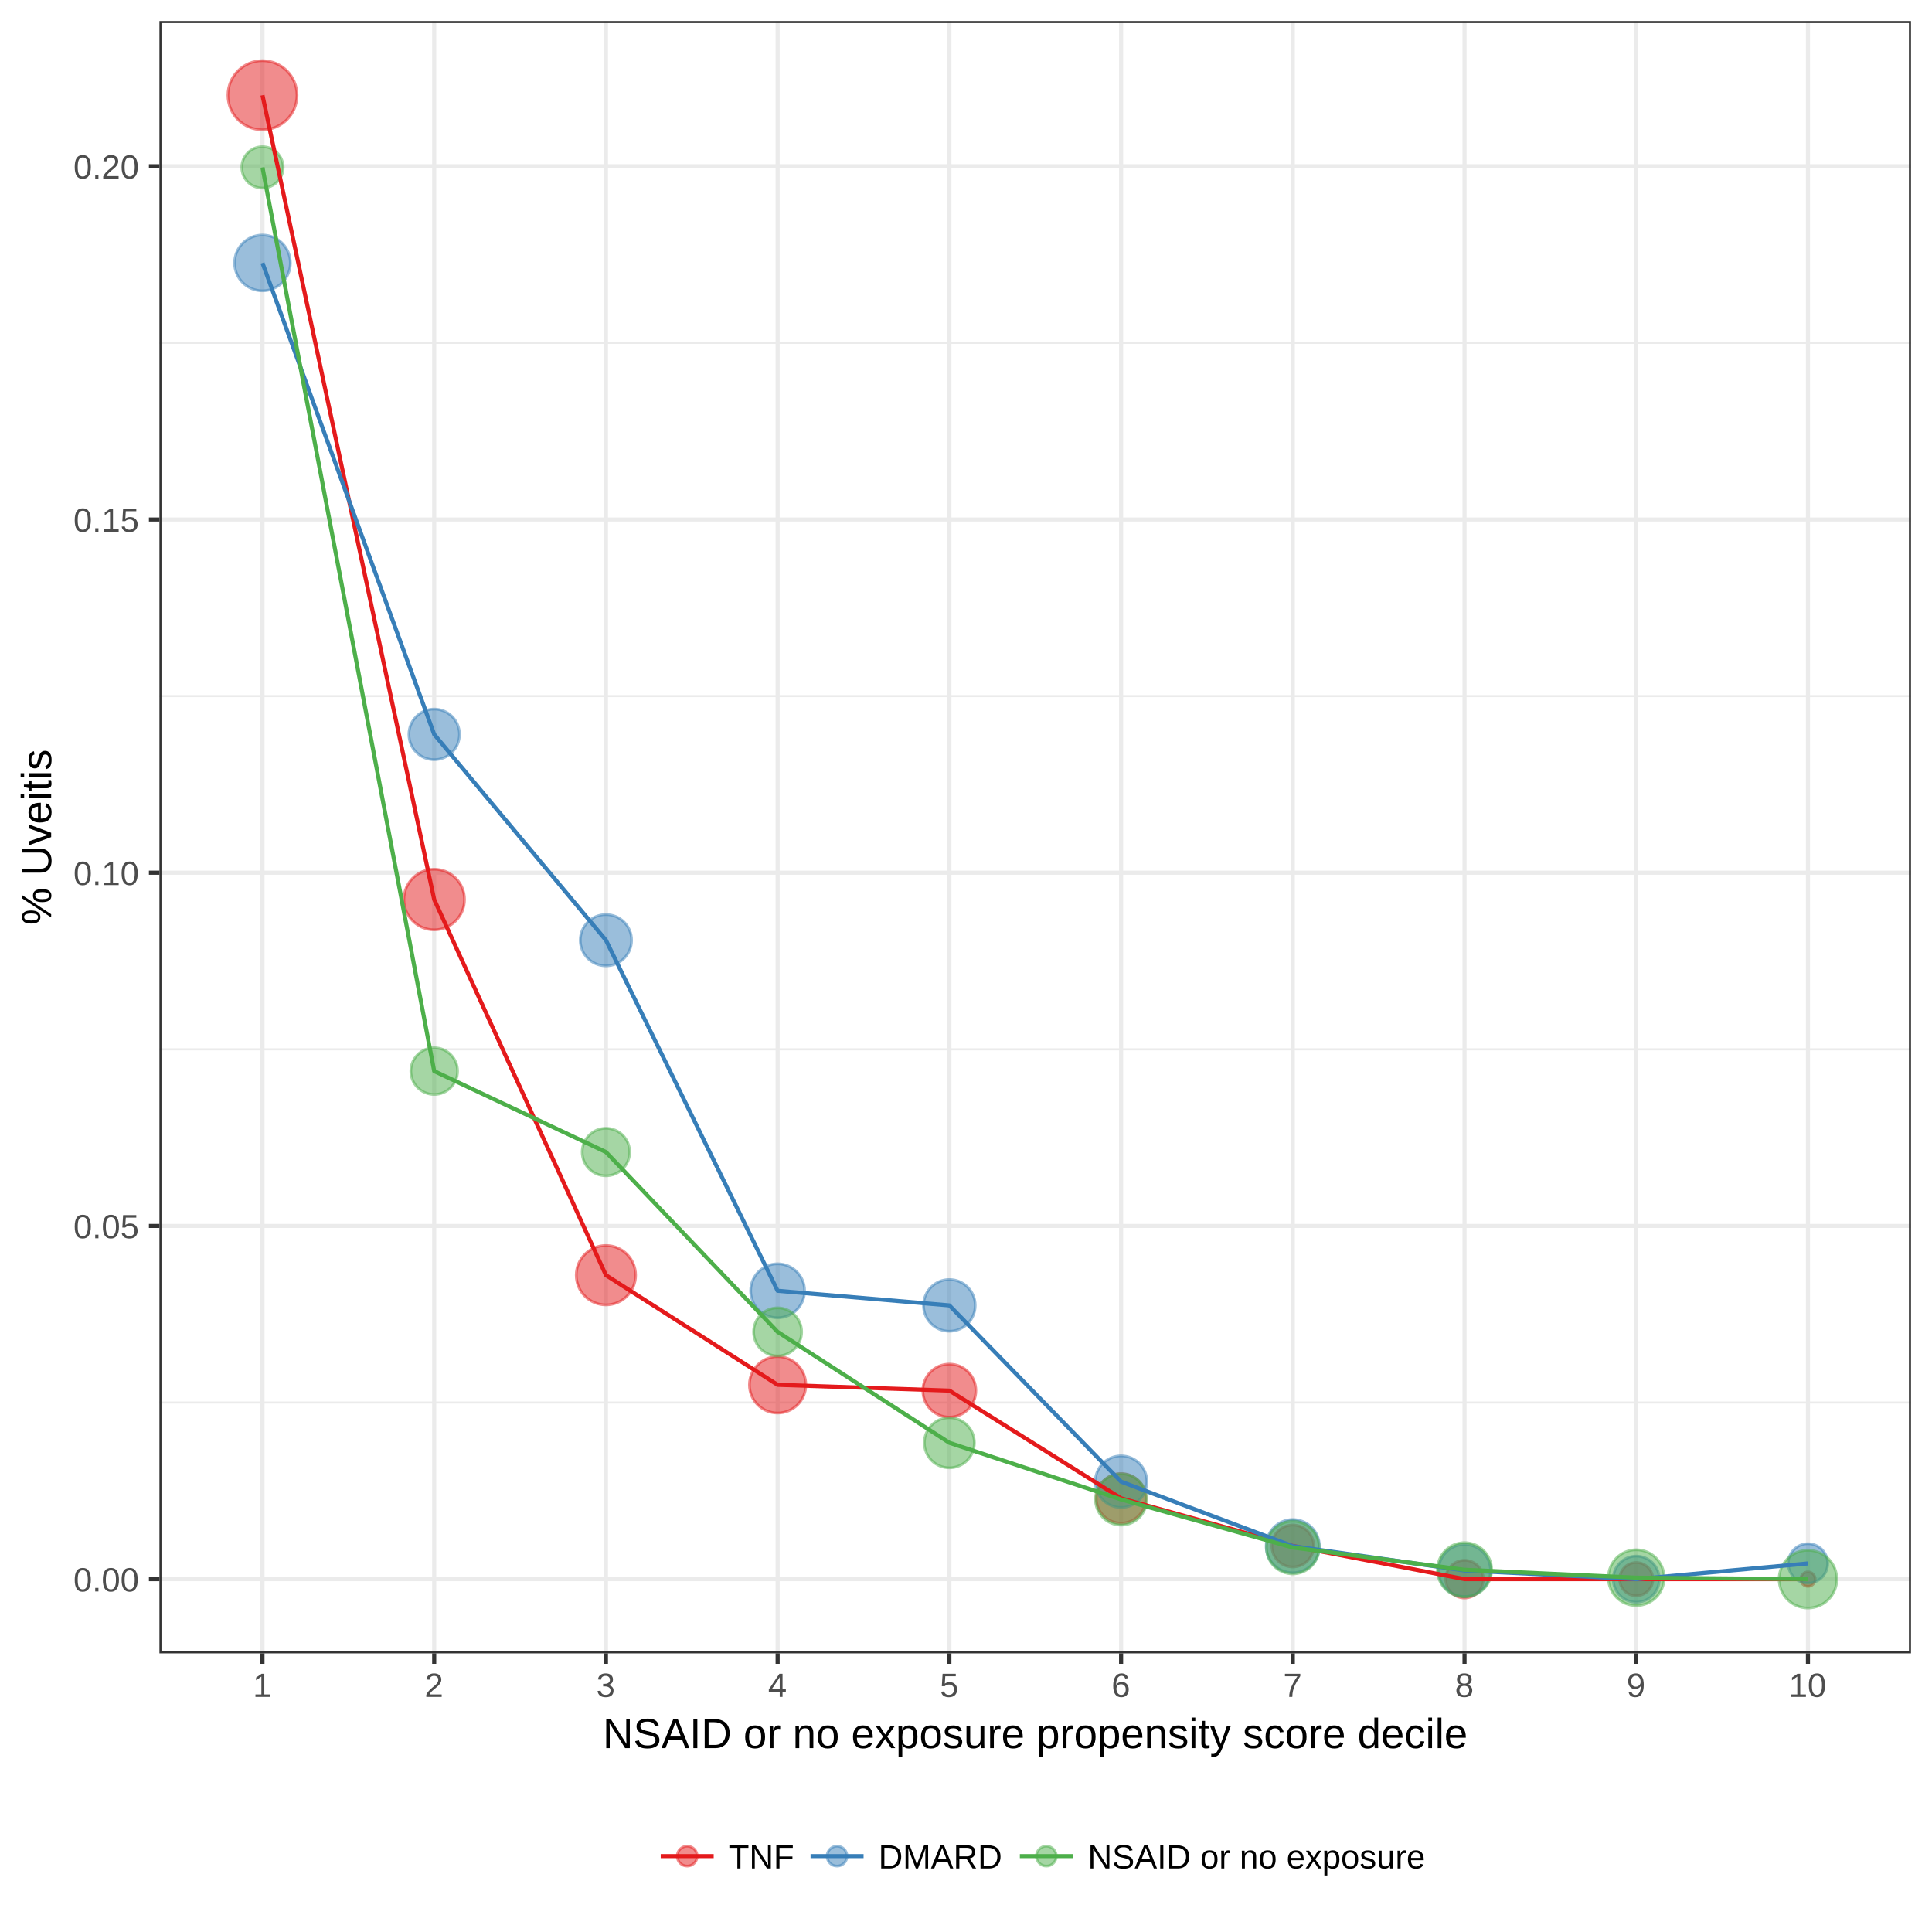
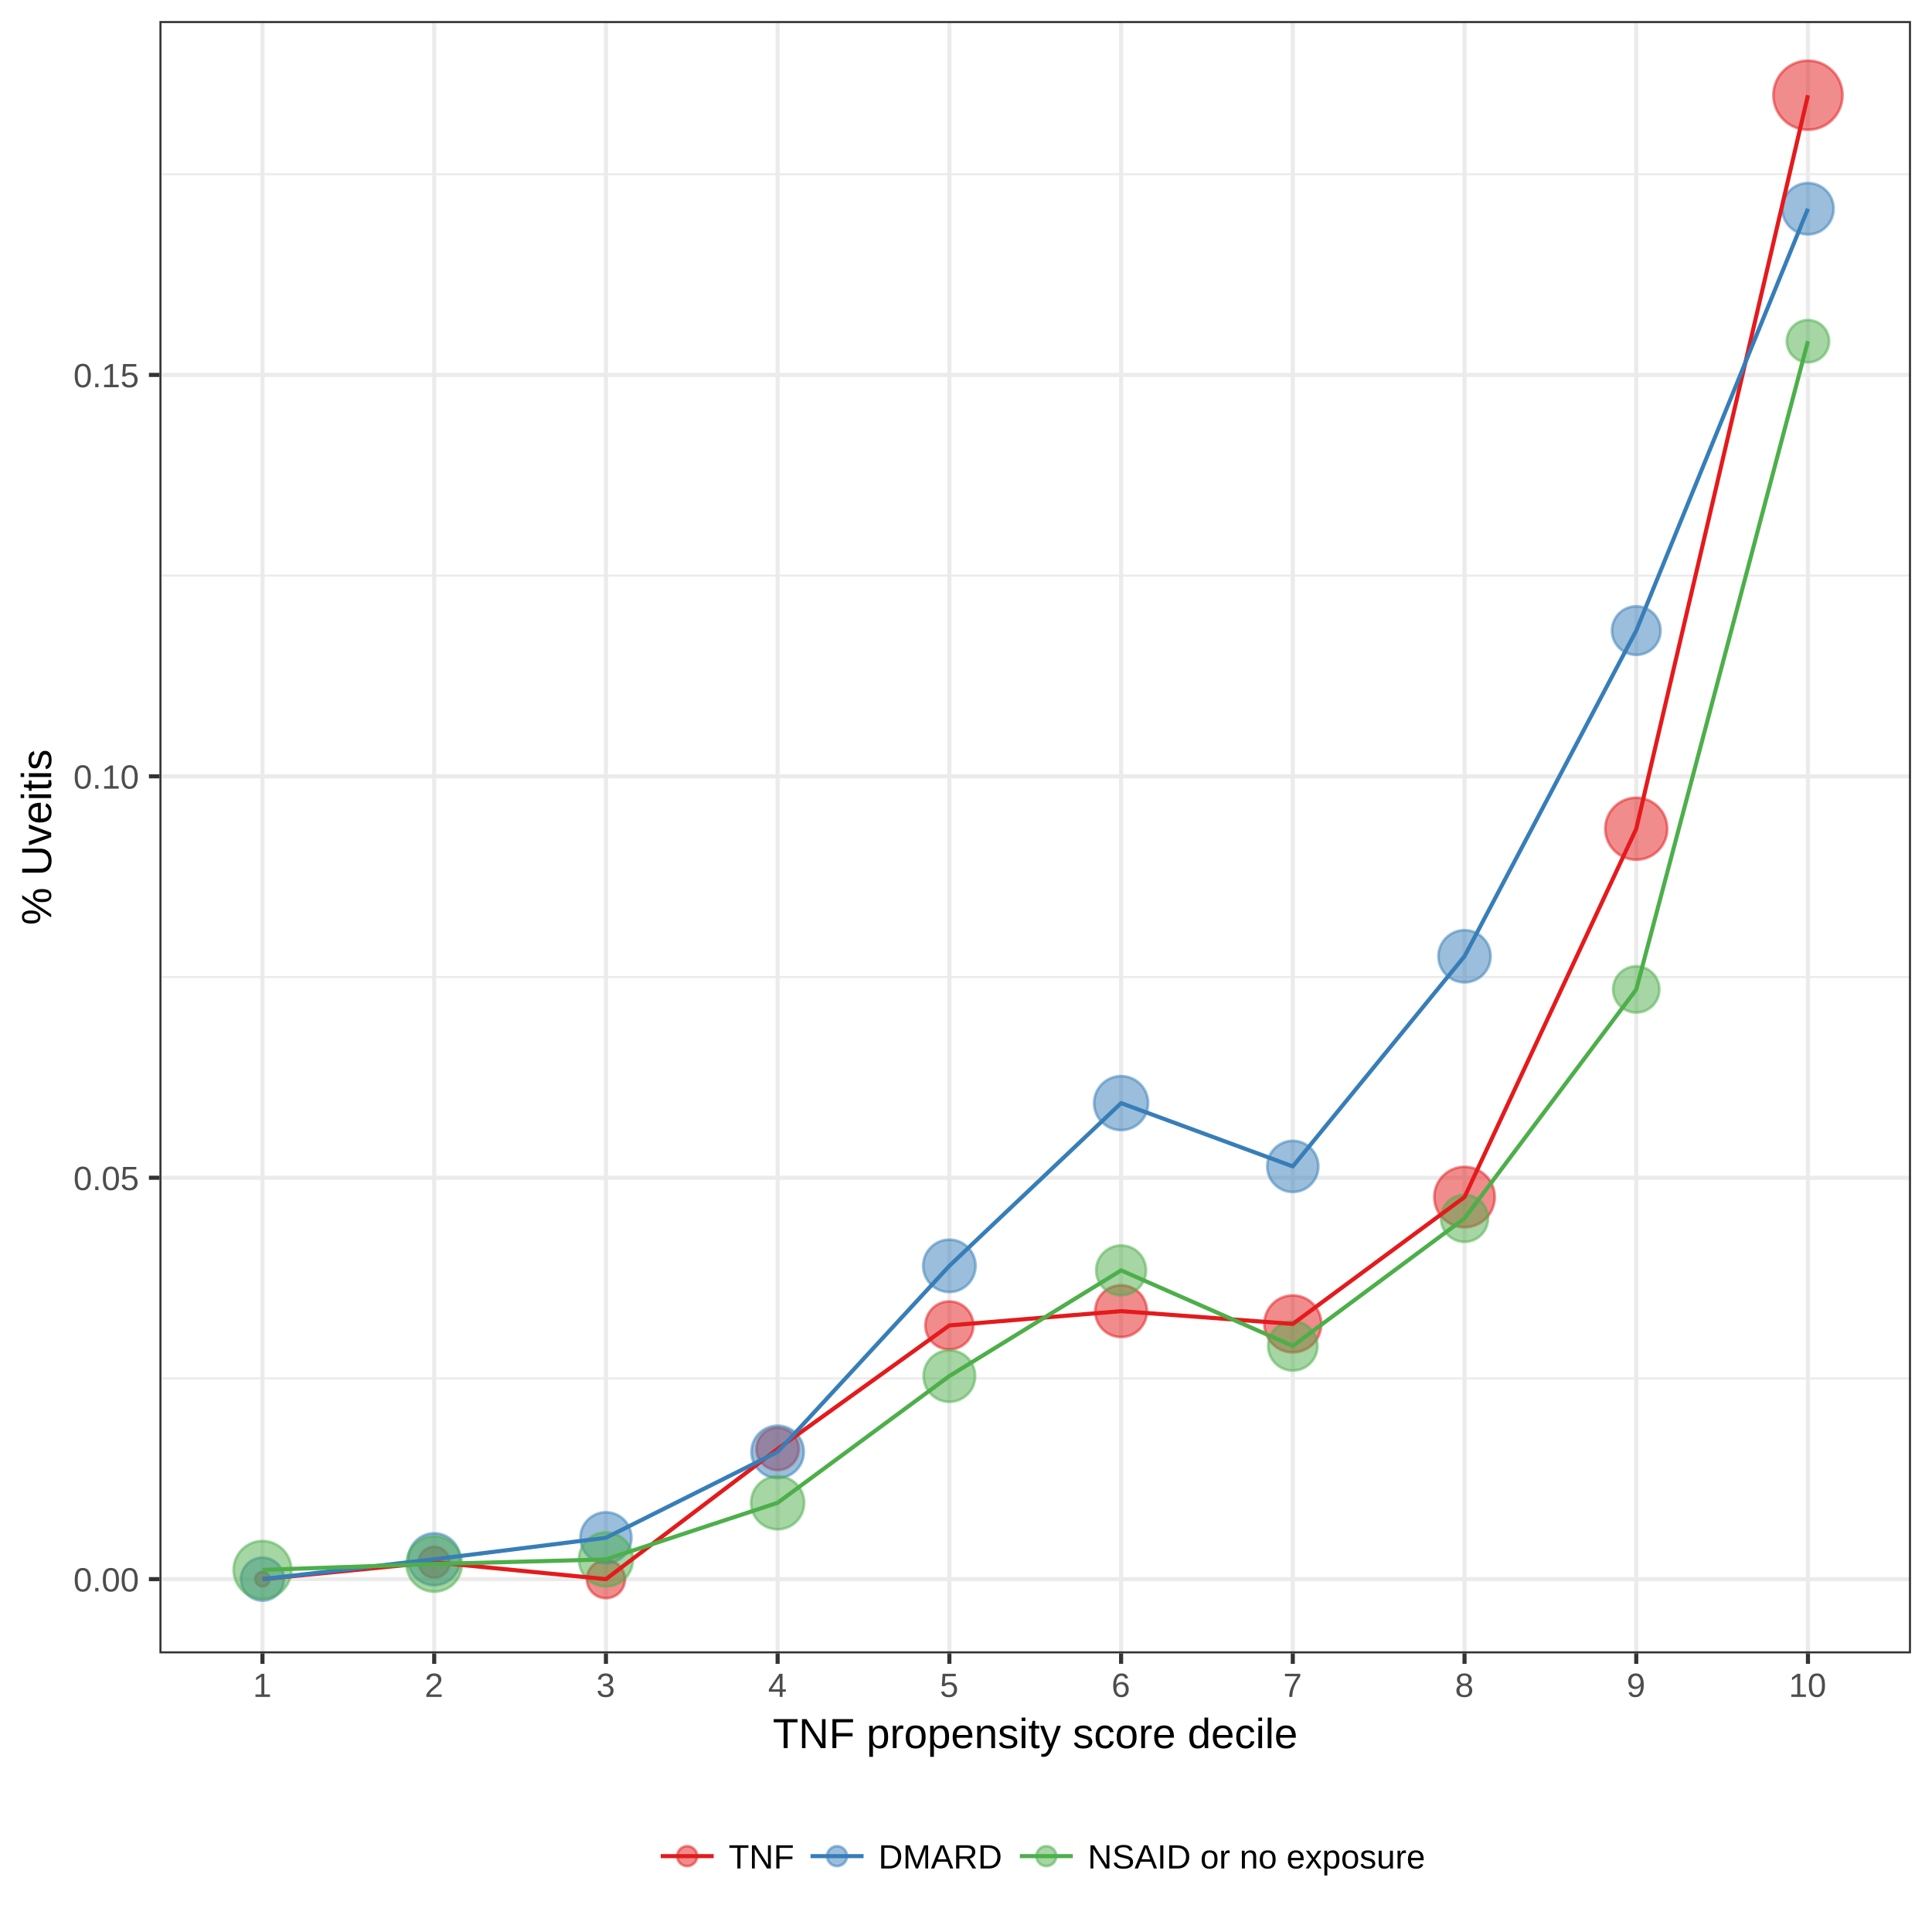
<svg xmlns="http://www.w3.org/2000/svg" viewBox="0 0 504.00 504.00">
  <defs>
    <style type="text/css">
    line, polyline, path, rect, circle {
      fill: none;
      stroke: #000000;
      stroke-linecap: round;
      stroke-linejoin: round;
      stroke-miterlimit: 10.00;
    }
  </style>
  </defs>
  <rect width="100%" height="100%" style="stroke: none; fill: #FFFFFF;" />
  <rect x="0.00" y="-0.00" width="504.00" height="504.00" style="stroke-width: 1.07; stroke: #FFFFFF; fill: #FFFFFF;" />
  <defs>
    <clipPath id="cpNDEuNTk0NXw0OTguNTIxfDQzMS4zMDl8NS40Nzk0NQ==">
      <rect x="41.59" y="5.48" width="456.93" height="425.83" />
    </clipPath>
  </defs>
  <rect x="41.59" y="5.48" width="456.93" height="425.83" style="stroke-width: 1.07; stroke: none; fill: #FFFFFF;" clip-path="url(#cpNDEuNTk0NXw0OTguNTIxfDQzMS4zMDl8NS40Nzk0NQ==)" />
-   <polyline points="41.59,365.88 498.52,365.88 " style="stroke-width: 0.53; stroke: #EBEBEB; stroke-linecap: butt;" clip-path="url(#cpNDEuNTk0NXw0OTguNTIxfDQzMS4zMDl8NS40Nzk0NQ==)" />
-   <polyline points="41.59,273.73 498.52,273.73 " style="stroke-width: 0.53; stroke: #EBEBEB; stroke-linecap: butt;" clip-path="url(#cpNDEuNTk0NXw0OTguNTIxfDQzMS4zMDl8NS40Nzk0NQ==)" />
-   <polyline points="41.59,181.59 498.52,181.59 " style="stroke-width: 0.53; stroke: #EBEBEB; stroke-linecap: butt;" clip-path="url(#cpNDEuNTk0NXw0OTguNTIxfDQzMS4zMDl8NS40Nzk0NQ==)" />
-   <polyline points="41.59,89.44 498.52,89.44 " style="stroke-width: 0.53; stroke: #EBEBEB; stroke-linecap: butt;" clip-path="url(#cpNDEuNTk0NXw0OTguNTIxfDQzMS4zMDl8NS40Nzk0NQ==)" />
+   <polyline points="41.59,359.59 498.52,359.59 " style="stroke-width: 0.53; stroke: #EBEBEB; stroke-linecap: butt;" clip-path="url(#cpNDEuNTk0NXw0OTguNTIxfDQzMS4zMDl8NS40Nzk0NQ==)" />
+   <polyline points="41.59,254.88 498.52,254.88 " style="stroke-width: 0.53; stroke: #EBEBEB; stroke-linecap: butt;" clip-path="url(#cpNDEuNTk0NXw0OTguNTIxfDQzMS4zMDl8NS40Nzk0NQ==)" />
+   <polyline points="41.59,150.16 498.52,150.16 " style="stroke-width: 0.53; stroke: #EBEBEB; stroke-linecap: butt;" clip-path="url(#cpNDEuNTk0NXw0OTguNTIxfDQzMS4zMDl8NS40Nzk0NQ==)" />
+   <polyline points="41.59,45.45 498.52,45.45 " style="stroke-width: 0.53; stroke: #EBEBEB; stroke-linecap: butt;" clip-path="url(#cpNDEuNTk0NXw0OTguNTIxfDQzMS4zMDl8NS40Nzk0NQ==)" />
  <polyline points="41.59,411.95 498.52,411.95 " style="stroke-width: 1.07; stroke: #EBEBEB; stroke-linecap: butt;" clip-path="url(#cpNDEuNTk0NXw0OTguNTIxfDQzMS4zMDl8NS40Nzk0NQ==)" />
-   <polyline points="41.59,319.81 498.52,319.81 " style="stroke-width: 1.07; stroke: #EBEBEB; stroke-linecap: butt;" clip-path="url(#cpNDEuNTk0NXw0OTguNTIxfDQzMS4zMDl8NS40Nzk0NQ==)" />
-   <polyline points="41.59,227.66 498.52,227.66 " style="stroke-width: 1.07; stroke: #EBEBEB; stroke-linecap: butt;" clip-path="url(#cpNDEuNTk0NXw0OTguNTIxfDQzMS4zMDl8NS40Nzk0NQ==)" />
-   <polyline points="41.59,135.52 498.52,135.52 " style="stroke-width: 1.07; stroke: #EBEBEB; stroke-linecap: butt;" clip-path="url(#cpNDEuNTk0NXw0OTguNTIxfDQzMS4zMDl8NS40Nzk0NQ==)" />
-   <polyline points="41.59,43.37 498.52,43.37 " style="stroke-width: 1.07; stroke: #EBEBEB; stroke-linecap: butt;" clip-path="url(#cpNDEuNTk0NXw0OTguNTIxfDQzMS4zMDl8NS40Nzk0NQ==)" />
+   <polyline points="41.59,307.24 498.52,307.24 " style="stroke-width: 1.07; stroke: #EBEBEB; stroke-linecap: butt;" clip-path="url(#cpNDEuNTk0NXw0OTguNTIxfDQzMS4zMDl8NS40Nzk0NQ==)" />
+   <polyline points="41.59,202.52 498.52,202.52 " style="stroke-width: 1.07; stroke: #EBEBEB; stroke-linecap: butt;" clip-path="url(#cpNDEuNTk0NXw0OTguNTIxfDQzMS4zMDl8NS40Nzk0NQ==)" />
+   <polyline points="41.59,97.80 498.52,97.80 " style="stroke-width: 1.07; stroke: #EBEBEB; stroke-linecap: butt;" clip-path="url(#cpNDEuNTk0NXw0OTguNTIxfDQzMS4zMDl8NS40Nzk0NQ==)" />
  <polyline points="68.47,431.31 68.47,5.48 " style="stroke-width: 1.07; stroke: #EBEBEB; stroke-linecap: butt;" clip-path="url(#cpNDEuNTk0NXw0OTguNTIxfDQzMS4zMDl8NS40Nzk0NQ==)" />
  <polyline points="113.27,431.31 113.27,5.48 " style="stroke-width: 1.07; stroke: #EBEBEB; stroke-linecap: butt;" clip-path="url(#cpNDEuNTk0NXw0OTguNTIxfDQzMS4zMDl8NS40Nzk0NQ==)" />
  <polyline points="158.07,431.31 158.07,5.48 " style="stroke-width: 1.07; stroke: #EBEBEB; stroke-linecap: butt;" clip-path="url(#cpNDEuNTk0NXw0OTguNTIxfDQzMS4zMDl8NS40Nzk0NQ==)" />
  <polyline points="202.86,431.31 202.86,5.48 " style="stroke-width: 1.07; stroke: #EBEBEB; stroke-linecap: butt;" clip-path="url(#cpNDEuNTk0NXw0OTguNTIxfDQzMS4zMDl8NS40Nzk0NQ==)" />
  <polyline points="247.66,431.31 247.66,5.48 " style="stroke-width: 1.07; stroke: #EBEBEB; stroke-linecap: butt;" clip-path="url(#cpNDEuNTk0NXw0OTguNTIxfDQzMS4zMDl8NS40Nzk0NQ==)" />
  <polyline points="292.46,431.31 292.46,5.48 " style="stroke-width: 1.07; stroke: #EBEBEB; stroke-linecap: butt;" clip-path="url(#cpNDEuNTk0NXw0OTguNTIxfDQzMS4zMDl8NS40Nzk0NQ==)" />
  <polyline points="337.25,431.31 337.25,5.48 " style="stroke-width: 1.07; stroke: #EBEBEB; stroke-linecap: butt;" clip-path="url(#cpNDEuNTk0NXw0OTguNTIxfDQzMS4zMDl8NS40Nzk0NQ==)" />
  <polyline points="382.05,431.31 382.05,5.48 " style="stroke-width: 1.07; stroke: #EBEBEB; stroke-linecap: butt;" clip-path="url(#cpNDEuNTk0NXw0OTguNTIxfDQzMS4zMDl8NS40Nzk0NQ==)" />
  <polyline points="426.85,431.31 426.85,5.48 " style="stroke-width: 1.07; stroke: #EBEBEB; stroke-linecap: butt;" clip-path="url(#cpNDEuNTk0NXw0OTguNTIxfDQzMS4zMDl8NS40Nzk0NQ==)" />
  <polyline points="471.64,431.31 471.64,5.48 " style="stroke-width: 1.07; stroke: #EBEBEB; stroke-linecap: butt;" clip-path="url(#cpNDEuNTk0NXw0OTguNTIxfDQzMS4zMDl8NS40Nzk0NQ==)" />
-   <circle cx="68.47" cy="24.84" r="6.76pt" style="stroke-width: 0.71; stroke: #E41A1C; stroke-opacity: 0.50; fill: #E41A1C; fill-opacity: 0.50;" clip-path="url(#cpNDEuNTk0NXw0OTguNTIxfDQzMS4zMDl8NS40Nzk0NQ==)" />
-   <circle cx="113.27" cy="234.66" r="5.93pt" style="stroke-width: 0.71; stroke: #E41A1C; stroke-opacity: 0.50; fill: #E41A1C; fill-opacity: 0.50;" clip-path="url(#cpNDEuNTk0NXw0OTguNTIxfDQzMS4zMDl8NS40Nzk0NQ==)" />
-   <circle cx="158.07" cy="332.66" r="5.81pt" style="stroke-width: 0.71; stroke: #E41A1C; stroke-opacity: 0.50; fill: #E41A1C; fill-opacity: 0.50;" clip-path="url(#cpNDEuNTk0NXw0OTguNTIxfDQzMS4zMDl8NS40Nzk0NQ==)" />
-   <circle cx="202.86" cy="361.26" r="5.52pt" style="stroke-width: 0.71; stroke: #E41A1C; stroke-opacity: 0.50; fill: #E41A1C; fill-opacity: 0.50;" clip-path="url(#cpNDEuNTk0NXw0OTguNTIxfDQzMS4zMDl8NS40Nzk0NQ==)" />
-   <circle cx="247.66" cy="362.77" r="5.19pt" style="stroke-width: 0.71; stroke: #E41A1C; stroke-opacity: 0.50; fill: #E41A1C; fill-opacity: 0.50;" clip-path="url(#cpNDEuNTk0NXw0OTguNTIxfDQzMS4zMDl8NS40Nzk0NQ==)" />
-   <circle cx="292.46" cy="390.87" r="4.85pt" style="stroke-width: 0.71; stroke: #E41A1C; stroke-opacity: 0.50; fill: #E41A1C; fill-opacity: 0.50;" clip-path="url(#cpNDEuNTk0NXw0OTguNTIxfDQzMS4zMDl8NS40Nzk0NQ==)" />
-   <circle cx="337.25" cy="403.30" r="4.10pt" style="stroke-width: 0.71; stroke: #E41A1C; stroke-opacity: 0.50; fill: #E41A1C; fill-opacity: 0.50;" clip-path="url(#cpNDEuNTk0NXw0OTguNTIxfDQzMS4zMDl8NS40Nzk0NQ==)" />
-   <circle cx="382.05" cy="411.95" r="3.69pt" style="stroke-width: 0.71; stroke: #E41A1C; stroke-opacity: 0.50; fill: #E41A1C; fill-opacity: 0.50;" clip-path="url(#cpNDEuNTk0NXw0OTguNTIxfDQzMS4zMDl8NS40Nzk0NQ==)" />
-   <circle cx="426.85" cy="411.95" r="3.25pt" style="stroke-width: 0.71; stroke: #E41A1C; stroke-opacity: 0.50; fill: #E41A1C; fill-opacity: 0.50;" clip-path="url(#cpNDEuNTk0NXw0OTguNTIxfDQzMS4zMDl8NS40Nzk0NQ==)" />
-   <circle cx="471.64" cy="411.95" r="1.42pt" style="stroke-width: 0.71; stroke: #E41A1C; stroke-opacity: 0.50; fill: #E41A1C; fill-opacity: 0.50;" clip-path="url(#cpNDEuNTk0NXw0OTguNTIxfDQzMS4zMDl8NS40Nzk0NQ==)" />
-   <circle cx="68.47" cy="68.59" r="5.46pt" style="stroke-width: 0.71; stroke: #377EB8; stroke-opacity: 0.50; fill: #377EB8; fill-opacity: 0.50;" clip-path="url(#cpNDEuNTk0NXw0OTguNTIxfDQzMS4zMDl8NS40Nzk0NQ==)" />
-   <circle cx="113.27" cy="191.58" r="4.95pt" style="stroke-width: 0.71; stroke: #377EB8; stroke-opacity: 0.50; fill: #377EB8; fill-opacity: 0.50;" clip-path="url(#cpNDEuNTk0NXw0OTguNTIxfDQzMS4zMDl8NS40Nzk0NQ==)" />
-   <circle cx="158.07" cy="245.27" r="5.02pt" style="stroke-width: 0.71; stroke: #377EB8; stroke-opacity: 0.50; fill: #377EB8; fill-opacity: 0.50;" clip-path="url(#cpNDEuNTk0NXw0OTguNTIxfDQzMS4zMDl8NS40Nzk0NQ==)" />
-   <circle cx="202.86" cy="336.73" r="5.28pt" style="stroke-width: 0.71; stroke: #377EB8; stroke-opacity: 0.50; fill: #377EB8; fill-opacity: 0.50;" clip-path="url(#cpNDEuNTk0NXw0OTguNTIxfDQzMS4zMDl8NS40Nzk0NQ==)" />
-   <circle cx="247.66" cy="340.54" r="5.06pt" style="stroke-width: 0.71; stroke: #377EB8; stroke-opacity: 0.50; fill: #377EB8; fill-opacity: 0.50;" clip-path="url(#cpNDEuNTk0NXw0OTguNTIxfDQzMS4zMDl8NS40Nzk0NQ==)" />
-   <circle cx="292.46" cy="386.52" r="5.05pt" style="stroke-width: 0.71; stroke: #377EB8; stroke-opacity: 0.50; fill: #377EB8; fill-opacity: 0.50;" clip-path="url(#cpNDEuNTk0NXw0OTguNTIxfDQzMS4zMDl8NS40Nzk0NQ==)" />
-   <circle cx="337.25" cy="403.34" r="5.21pt" style="stroke-width: 0.71; stroke: #377EB8; stroke-opacity: 0.50; fill: #377EB8; fill-opacity: 0.50;" clip-path="url(#cpNDEuNTk0NXw0OTguNTIxfDQzMS4zMDl8NS40Nzk0NQ==)" />
-   <circle cx="382.05" cy="409.69" r="5.09pt" style="stroke-width: 0.71; stroke: #377EB8; stroke-opacity: 0.50; fill: #377EB8; fill-opacity: 0.50;" clip-path="url(#cpNDEuNTk0NXw0OTguNTIxfDQzMS4zMDl8NS40Nzk0NQ==)" />
-   <circle cx="426.85" cy="411.95" r="4.51pt" style="stroke-width: 0.71; stroke: #377EB8; stroke-opacity: 0.50; fill: #377EB8; fill-opacity: 0.50;" clip-path="url(#cpNDEuNTk0NXw0OTguNTIxfDQzMS4zMDl8NS40Nzk0NQ==)" />
-   <circle cx="471.64" cy="407.85" r="3.86pt" style="stroke-width: 0.71; stroke: #377EB8; stroke-opacity: 0.50; fill: #377EB8; fill-opacity: 0.50;" clip-path="url(#cpNDEuNTk0NXw0OTguNTIxfDQzMS4zMDl8NS40Nzk0NQ==)" />
-   <circle cx="68.47" cy="43.66" r="4.05pt" style="stroke-width: 0.71; stroke: #4DAF4A; stroke-opacity: 0.50; fill: #4DAF4A; fill-opacity: 0.50;" clip-path="url(#cpNDEuNTk0NXw0OTguNTIxfDQzMS4zMDl8NS40Nzk0NQ==)" />
-   <circle cx="113.27" cy="279.42" r="4.57pt" style="stroke-width: 0.71; stroke: #4DAF4A; stroke-opacity: 0.50; fill: #4DAF4A; fill-opacity: 0.50;" clip-path="url(#cpNDEuNTk0NXw0OTguNTIxfDQzMS4zMDl8NS40Nzk0NQ==)" />
-   <circle cx="158.07" cy="300.53" r="4.65pt" style="stroke-width: 0.71; stroke: #4DAF4A; stroke-opacity: 0.50; fill: #4DAF4A; fill-opacity: 0.50;" clip-path="url(#cpNDEuNTk0NXw0OTguNTIxfDQzMS4zMDl8NS40Nzk0NQ==)" />
-   <circle cx="202.86" cy="347.45" r="4.70pt" style="stroke-width: 0.71; stroke: #4DAF4A; stroke-opacity: 0.50; fill: #4DAF4A; fill-opacity: 0.50;" clip-path="url(#cpNDEuNTk0NXw0OTguNTIxfDQzMS4zMDl8NS40Nzk0NQ==)" />
-   <circle cx="247.66" cy="376.38" r="4.90pt" style="stroke-width: 0.71; stroke: #4DAF4A; stroke-opacity: 0.50; fill: #4DAF4A; fill-opacity: 0.50;" clip-path="url(#cpNDEuNTk0NXw0OTguNTIxfDQzMS4zMDl8NS40Nzk0NQ==)" />
-   <circle cx="292.46" cy="391.16" r="5.02pt" style="stroke-width: 0.71; stroke: #4DAF4A; stroke-opacity: 0.50; fill: #4DAF4A; fill-opacity: 0.50;" clip-path="url(#cpNDEuNTk0NXw0OTguNTIxfDQzMS4zMDl8NS40Nzk0NQ==)" />
-   <circle cx="337.25" cy="403.70" r="5.16pt" style="stroke-width: 0.71; stroke: #4DAF4A; stroke-opacity: 0.50; fill: #4DAF4A; fill-opacity: 0.50;" clip-path="url(#cpNDEuNTk0NXw0OTguNTIxfDQzMS4zMDl8NS40Nzk0NQ==)" />
-   <circle cx="382.05" cy="409.51" r="5.31pt" style="stroke-width: 0.71; stroke: #4DAF4A; stroke-opacity: 0.50; fill: #4DAF4A; fill-opacity: 0.50;" clip-path="url(#cpNDEuNTk0NXw0OTguNTIxfDQzMS4zMDl8NS40Nzk0NQ==)" />
-   <circle cx="426.85" cy="411.57" r="5.46pt" style="stroke-width: 0.71; stroke: #4DAF4A; stroke-opacity: 0.50; fill: #4DAF4A; fill-opacity: 0.50;" clip-path="url(#cpNDEuNTk0NXw0OTguNTIxfDQzMS4zMDl8NS40Nzk0NQ==)" />
-   <circle cx="471.64" cy="411.95" r="5.65pt" style="stroke-width: 0.71; stroke: #4DAF4A; stroke-opacity: 0.50; fill: #4DAF4A; fill-opacity: 0.50;" clip-path="url(#cpNDEuNTk0NXw0OTguNTIxfDQzMS4zMDl8NS40Nzk0NQ==)" />
-   <polyline points="68.47,24.84 113.27,234.66 158.07,332.66 202.86,361.26 247.66,362.77 292.46,390.87 337.25,403.30 382.05,411.95 426.85,411.95 471.64,411.95 " style="stroke-width: 1.07; stroke: #E41A1C; stroke-linecap: butt;" clip-path="url(#cpNDEuNTk0NXw0OTguNTIxfDQzMS4zMDl8NS40Nzk0NQ==)" />
-   <polyline points="68.47,68.59 113.27,191.58 158.07,245.27 202.86,336.73 247.66,340.54 292.46,386.52 337.25,403.34 382.05,409.69 426.85,411.95 471.64,407.85 " style="stroke-width: 1.07; stroke: #377EB8; stroke-linecap: butt;" clip-path="url(#cpNDEuNTk0NXw0OTguNTIxfDQzMS4zMDl8NS40Nzk0NQ==)" />
-   <polyline points="68.47,43.66 113.27,279.42 158.07,300.53 202.86,347.45 247.66,376.38 292.46,391.16 337.25,403.70 382.05,409.51 426.85,411.57 471.64,411.95 " style="stroke-width: 1.07; stroke: #4DAF4A; stroke-linecap: butt;" clip-path="url(#cpNDEuNTk0NXw0OTguNTIxfDQzMS4zMDl8NS40Nzk0NQ==)" />
+   <circle cx="68.47" cy="411.95" r="1.42pt" style="stroke-width: 0.71; stroke: #E41A1C; stroke-opacity: 0.50; fill: #E41A1C; fill-opacity: 0.50;" clip-path="url(#cpNDEuNTk0NXw0OTguNTIxfDQzMS4zMDl8NS40Nzk0NQ==)" />
+   <circle cx="113.27" cy="407.54" r="3.02pt" style="stroke-width: 0.71; stroke: #E41A1C; stroke-opacity: 0.50; fill: #E41A1C; fill-opacity: 0.50;" clip-path="url(#cpNDEuNTk0NXw0OTguNTIxfDQzMS4zMDl8NS40Nzk0NQ==)" />
+   <circle cx="158.07" cy="411.95" r="3.72pt" style="stroke-width: 0.71; stroke: #E41A1C; stroke-opacity: 0.50; fill: #E41A1C; fill-opacity: 0.50;" clip-path="url(#cpNDEuNTk0NXw0OTguNTIxfDQzMS4zMDl8NS40Nzk0NQ==)" />
+   <circle cx="202.86" cy="377.98" r="4.13pt" style="stroke-width: 0.71; stroke: #E41A1C; stroke-opacity: 0.50; fill: #E41A1C; fill-opacity: 0.50;" clip-path="url(#cpNDEuNTk0NXw0OTguNTIxfDQzMS4zMDl8NS40Nzk0NQ==)" />
+   <circle cx="247.66" cy="345.76" r="4.69pt" style="stroke-width: 0.71; stroke: #E41A1C; stroke-opacity: 0.50; fill: #E41A1C; fill-opacity: 0.50;" clip-path="url(#cpNDEuNTk0NXw0OTguNTIxfDQzMS4zMDl8NS40Nzk0NQ==)" />
+   <circle cx="292.46" cy="342.04" r="5.06pt" style="stroke-width: 0.71; stroke: #E41A1C; stroke-opacity: 0.50; fill: #E41A1C; fill-opacity: 0.50;" clip-path="url(#cpNDEuNTk0NXw0OTguNTIxfDQzMS4zMDl8NS40Nzk0NQ==)" />
+   <circle cx="337.25" cy="345.37" r="5.57pt" style="stroke-width: 0.71; stroke: #E41A1C; stroke-opacity: 0.50; fill: #E41A1C; fill-opacity: 0.50;" clip-path="url(#cpNDEuNTk0NXw0OTguNTIxfDQzMS4zMDl8NS40Nzk0NQ==)" />
+   <circle cx="382.05" cy="312.28" r="5.91pt" style="stroke-width: 0.71; stroke: #E41A1C; stroke-opacity: 0.50; fill: #E41A1C; fill-opacity: 0.50;" clip-path="url(#cpNDEuNTk0NXw0OTguNTIxfDQzMS4zMDl8NS40Nzk0NQ==)" />
+   <circle cx="426.85" cy="216.19" r="6.06pt" style="stroke-width: 0.71; stroke: #E41A1C; stroke-opacity: 0.50; fill: #E41A1C; fill-opacity: 0.50;" clip-path="url(#cpNDEuNTk0NXw0OTguNTIxfDQzMS4zMDl8NS40Nzk0NQ==)" />
+   <circle cx="471.64" cy="24.84" r="6.76pt" style="stroke-width: 0.71; stroke: #E41A1C; stroke-opacity: 0.50; fill: #E41A1C; fill-opacity: 0.50;" clip-path="url(#cpNDEuNTk0NXw0OTguNTIxfDQzMS4zMDl8NS40Nzk0NQ==)" />
+   <circle cx="68.47" cy="411.95" r="4.21pt" style="stroke-width: 0.71; stroke: #377EB8; stroke-opacity: 0.50; fill: #377EB8; fill-opacity: 0.50;" clip-path="url(#cpNDEuNTk0NXw0OTguNTIxfDQzMS4zMDl8NS40Nzk0NQ==)" />
+   <circle cx="113.27" cy="406.76" r="5.08pt" style="stroke-width: 0.71; stroke: #377EB8; stroke-opacity: 0.50; fill: #377EB8; fill-opacity: 0.50;" clip-path="url(#cpNDEuNTk0NXw0OTguNTIxfDQzMS4zMDl8NS40Nzk0NQ==)" />
+   <circle cx="158.07" cy="401.16" r="4.99pt" style="stroke-width: 0.71; stroke: #377EB8; stroke-opacity: 0.50; fill: #377EB8; fill-opacity: 0.50;" clip-path="url(#cpNDEuNTk0NXw0OTguNTIxfDQzMS4zMDl8NS40Nzk0NQ==)" />
+   <circle cx="202.86" cy="378.75" r="5.12pt" style="stroke-width: 0.71; stroke: #377EB8; stroke-opacity: 0.50; fill: #377EB8; fill-opacity: 0.50;" clip-path="url(#cpNDEuNTk0NXw0OTguNTIxfDQzMS4zMDl8NS40Nzk0NQ==)" />
+   <circle cx="247.66" cy="330.22" r="5.12pt" style="stroke-width: 0.71; stroke: #377EB8; stroke-opacity: 0.50; fill: #377EB8; fill-opacity: 0.50;" clip-path="url(#cpNDEuNTk0NXw0OTguNTIxfDQzMS4zMDl8NS40Nzk0NQ==)" />
+   <circle cx="292.46" cy="287.77" r="5.28pt" style="stroke-width: 0.71; stroke: #377EB8; stroke-opacity: 0.50; fill: #377EB8; fill-opacity: 0.50;" clip-path="url(#cpNDEuNTk0NXw0OTguNTIxfDQzMS4zMDl8NS40Nzk0NQ==)" />
+   <circle cx="337.25" cy="304.28" r="5.00pt" style="stroke-width: 0.71; stroke: #377EB8; stroke-opacity: 0.50; fill: #377EB8; fill-opacity: 0.50;" clip-path="url(#cpNDEuNTk0NXw0OTguNTIxfDQzMS4zMDl8NS40Nzk0NQ==)" />
+   <circle cx="382.05" cy="249.46" r="5.10pt" style="stroke-width: 0.71; stroke: #377EB8; stroke-opacity: 0.50; fill: #377EB8; fill-opacity: 0.50;" clip-path="url(#cpNDEuNTk0NXw0OTguNTIxfDQzMS4zMDl8NS40Nzk0NQ==)" />
+   <circle cx="426.85" cy="164.50" r="4.75pt" style="stroke-width: 0.71; stroke: #377EB8; stroke-opacity: 0.50; fill: #377EB8; fill-opacity: 0.50;" clip-path="url(#cpNDEuNTk0NXw0OTguNTIxfDQzMS4zMDl8NS40Nzk0NQ==)" />
+   <circle cx="471.64" cy="54.45" r="5.02pt" style="stroke-width: 0.71; stroke: #377EB8; stroke-opacity: 0.50; fill: #377EB8; fill-opacity: 0.50;" clip-path="url(#cpNDEuNTk0NXw0OTguNTIxfDQzMS4zMDl8NS40Nzk0NQ==)" />
+   <circle cx="68.47" cy="409.53" r="5.64pt" style="stroke-width: 0.71; stroke: #4DAF4A; stroke-opacity: 0.50; fill: #4DAF4A; fill-opacity: 0.50;" clip-path="url(#cpNDEuNTk0NXw0OTguNTIxfDQzMS4zMDl8NS40Nzk0NQ==)" />
+   <circle cx="113.27" cy="407.99" r="5.42pt" style="stroke-width: 0.71; stroke: #4DAF4A; stroke-opacity: 0.50; fill: #4DAF4A; fill-opacity: 0.50;" clip-path="url(#cpNDEuNTk0NXw0OTguNTIxfDQzMS4zMDl8NS40Nzk0NQ==)" />
+   <circle cx="158.07" cy="406.81" r="5.28pt" style="stroke-width: 0.71; stroke: #4DAF4A; stroke-opacity: 0.50; fill: #4DAF4A; fill-opacity: 0.50;" clip-path="url(#cpNDEuNTk0NXw0OTguNTIxfDQzMS4zMDl8NS40Nzk0NQ==)" />
+   <circle cx="202.86" cy="392.03" r="5.19pt" style="stroke-width: 0.71; stroke: #4DAF4A; stroke-opacity: 0.50; fill: #4DAF4A; fill-opacity: 0.50;" clip-path="url(#cpNDEuNTk0NXw0OTguNTIxfDQzMS4zMDl8NS40Nzk0NQ==)" />
+   <circle cx="247.66" cy="358.97" r="5.04pt" style="stroke-width: 0.71; stroke: #4DAF4A; stroke-opacity: 0.50; fill: #4DAF4A; fill-opacity: 0.50;" clip-path="url(#cpNDEuNTk0NXw0OTguNTIxfDQzMS4zMDl8NS40Nzk0NQ==)" />
+   <circle cx="292.46" cy="331.40" r="4.87pt" style="stroke-width: 0.71; stroke: #4DAF4A; stroke-opacity: 0.50; fill: #4DAF4A; fill-opacity: 0.50;" clip-path="url(#cpNDEuNTk0NXw0OTguNTIxfDQzMS4zMDl8NS40Nzk0NQ==)" />
+   <circle cx="337.25" cy="351.11" r="4.82pt" style="stroke-width: 0.71; stroke: #4DAF4A; stroke-opacity: 0.50; fill: #4DAF4A; fill-opacity: 0.50;" clip-path="url(#cpNDEuNTk0NXw0OTguNTIxfDQzMS4zMDl8NS40Nzk0NQ==)" />
+   <circle cx="382.05" cy="317.83" r="4.60pt" style="stroke-width: 0.71; stroke: #4DAF4A; stroke-opacity: 0.50; fill: #4DAF4A; fill-opacity: 0.50;" clip-path="url(#cpNDEuNTk0NXw0OTguNTIxfDQzMS4zMDl8NS40Nzk0NQ==)" />
+   <circle cx="426.85" cy="258.11" r="4.52pt" style="stroke-width: 0.71; stroke: #4DAF4A; stroke-opacity: 0.50; fill: #4DAF4A; fill-opacity: 0.50;" clip-path="url(#cpNDEuNTk0NXw0OTguNTIxfDQzMS4zMDl8NS40Nzk0NQ==)" />
+   <circle cx="471.64" cy="89.01" r="4.13pt" style="stroke-width: 0.71; stroke: #4DAF4A; stroke-opacity: 0.50; fill: #4DAF4A; fill-opacity: 0.50;" clip-path="url(#cpNDEuNTk0NXw0OTguNTIxfDQzMS4zMDl8NS40Nzk0NQ==)" />
+   <polyline points="68.47,411.95 113.27,407.54 158.07,411.95 202.86,377.98 247.66,345.76 292.46,342.04 337.25,345.37 382.05,312.28 426.85,216.19 471.64,24.84 " style="stroke-width: 1.07; stroke: #E41A1C; stroke-linecap: butt;" clip-path="url(#cpNDEuNTk0NXw0OTguNTIxfDQzMS4zMDl8NS40Nzk0NQ==)" />
+   <polyline points="68.47,411.95 113.27,406.76 158.07,401.16 202.86,378.75 247.66,330.22 292.46,287.77 337.25,304.28 382.05,249.46 426.85,164.50 471.64,54.45 " style="stroke-width: 1.07; stroke: #377EB8; stroke-linecap: butt;" clip-path="url(#cpNDEuNTk0NXw0OTguNTIxfDQzMS4zMDl8NS40Nzk0NQ==)" />
+   <polyline points="68.47,409.53 113.27,407.99 158.07,406.81 202.86,392.03 247.66,358.97 292.46,331.40 337.25,351.11 382.05,317.83 426.85,258.11 471.64,89.01 " style="stroke-width: 1.07; stroke: #4DAF4A; stroke-linecap: butt;" clip-path="url(#cpNDEuNTk0NXw0OTguNTIxfDQzMS4zMDl8NS40Nzk0NQ==)" />
  <rect x="41.59" y="5.48" width="456.93" height="425.83" style="stroke-width: 1.07; stroke: #333333;" clip-path="url(#cpNDEuNTk0NXw0OTguNTIxfDQzMS4zMDl8NS40Nzk0NQ==)" />
  <defs>
    <clipPath id="cpMHw1MDR8NTA0fDA=">
      <rect x="0.00" y="0.00" width="504.00" height="504.00" />
    </clipPath>
  </defs>
  <g clip-path="url(#cpMHw1MDR8NTA0fDA=)">
    <text x="19.15" y="415.17" style="font-size: 8.80px; fill: #4D4D4D; font-family: Arial;" textLength="17.52px" lengthAdjust="spacingAndGlyphs">0.00</text>
  </g>
  <g clip-path="url(#cpMHw1MDR8NTA0fDA=)">
-     <text x="19.15" y="323.03" style="font-size: 8.80px; fill: #4D4D4D; font-family: Arial;" textLength="17.52px" lengthAdjust="spacingAndGlyphs">0.05</text>
+     <text x="19.15" y="310.46" style="font-size: 8.80px; fill: #4D4D4D; font-family: Arial;" textLength="17.52px" lengthAdjust="spacingAndGlyphs">0.05</text>
  </g>
  <g clip-path="url(#cpMHw1MDR8NTA0fDA=)">
-     <text x="19.15" y="230.88" style="font-size: 8.80px; fill: #4D4D4D; font-family: Arial;" textLength="17.52px" lengthAdjust="spacingAndGlyphs">0.10</text>
+     <text x="19.15" y="205.74" style="font-size: 8.80px; fill: #4D4D4D; font-family: Arial;" textLength="17.52px" lengthAdjust="spacingAndGlyphs">0.10</text>
  </g>
  <g clip-path="url(#cpMHw1MDR8NTA0fDA=)">
-     <text x="19.15" y="138.74" style="font-size: 8.80px; fill: #4D4D4D; font-family: Arial;" textLength="17.52px" lengthAdjust="spacingAndGlyphs">0.15</text>
-   </g>
-   <g clip-path="url(#cpMHw1MDR8NTA0fDA=)">
-     <text x="19.15" y="46.59" style="font-size: 8.80px; fill: #4D4D4D; font-family: Arial;" textLength="17.52px" lengthAdjust="spacingAndGlyphs">0.20</text>
+     <text x="19.15" y="101.02" style="font-size: 8.80px; fill: #4D4D4D; font-family: Arial;" textLength="17.52px" lengthAdjust="spacingAndGlyphs">0.15</text>
  </g>
  <polyline points="38.85,411.95 41.59,411.95 " style="stroke-width: 1.07; stroke: #333333; stroke-linecap: butt;" clip-path="url(#cpMHw1MDR8NTA0fDA=)" />
-   <polyline points="38.85,319.81 41.59,319.81 " style="stroke-width: 1.07; stroke: #333333; stroke-linecap: butt;" clip-path="url(#cpMHw1MDR8NTA0fDA=)" />
-   <polyline points="38.85,227.66 41.59,227.66 " style="stroke-width: 1.07; stroke: #333333; stroke-linecap: butt;" clip-path="url(#cpMHw1MDR8NTA0fDA=)" />
-   <polyline points="38.85,135.52 41.59,135.52 " style="stroke-width: 1.07; stroke: #333333; stroke-linecap: butt;" clip-path="url(#cpMHw1MDR8NTA0fDA=)" />
-   <polyline points="38.85,43.37 41.59,43.37 " style="stroke-width: 1.07; stroke: #333333; stroke-linecap: butt;" clip-path="url(#cpMHw1MDR8NTA0fDA=)" />
+   <polyline points="38.85,307.24 41.59,307.24 " style="stroke-width: 1.07; stroke: #333333; stroke-linecap: butt;" clip-path="url(#cpMHw1MDR8NTA0fDA=)" />
+   <polyline points="38.85,202.52 41.59,202.52 " style="stroke-width: 1.07; stroke: #333333; stroke-linecap: butt;" clip-path="url(#cpMHw1MDR8NTA0fDA=)" />
+   <polyline points="38.85,97.80 41.59,97.80 " style="stroke-width: 1.07; stroke: #333333; stroke-linecap: butt;" clip-path="url(#cpMHw1MDR8NTA0fDA=)" />
  <polyline points="68.47,434.05 68.47,431.31 " style="stroke-width: 1.07; stroke: #333333; stroke-linecap: butt;" clip-path="url(#cpMHw1MDR8NTA0fDA=)" />
  <polyline points="113.27,434.05 113.27,431.31 " style="stroke-width: 1.07; stroke: #333333; stroke-linecap: butt;" clip-path="url(#cpMHw1MDR8NTA0fDA=)" />
  <polyline points="158.07,434.05 158.07,431.31 " style="stroke-width: 1.07; stroke: #333333; stroke-linecap: butt;" clip-path="url(#cpMHw1MDR8NTA0fDA=)" />
  <polyline points="202.86,434.05 202.86,431.31 " style="stroke-width: 1.07; stroke: #333333; stroke-linecap: butt;" clip-path="url(#cpMHw1MDR8NTA0fDA=)" />
  <polyline points="247.66,434.05 247.66,431.31 " style="stroke-width: 1.07; stroke: #333333; stroke-linecap: butt;" clip-path="url(#cpMHw1MDR8NTA0fDA=)" />
  <polyline points="292.46,434.05 292.46,431.31 " style="stroke-width: 1.07; stroke: #333333; stroke-linecap: butt;" clip-path="url(#cpMHw1MDR8NTA0fDA=)" />
  <polyline points="337.25,434.05 337.25,431.31 " style="stroke-width: 1.07; stroke: #333333; stroke-linecap: butt;" clip-path="url(#cpMHw1MDR8NTA0fDA=)" />
  <polyline points="382.05,434.05 382.05,431.31 " style="stroke-width: 1.07; stroke: #333333; stroke-linecap: butt;" clip-path="url(#cpMHw1MDR8NTA0fDA=)" />
  <polyline points="426.85,434.05 426.85,431.31 " style="stroke-width: 1.07; stroke: #333333; stroke-linecap: butt;" clip-path="url(#cpMHw1MDR8NTA0fDA=)" />
  <polyline points="471.64,434.05 471.64,431.31 " style="stroke-width: 1.07; stroke: #333333; stroke-linecap: butt;" clip-path="url(#cpMHw1MDR8NTA0fDA=)" />
  <g clip-path="url(#cpMHw1MDR8NTA0fDA=)">
    <text x="65.97" y="442.68" style="font-size: 8.80px; fill: #4D4D4D; font-family: Arial;" textLength="5.01px" lengthAdjust="spacingAndGlyphs">1</text>
  </g>
  <g clip-path="url(#cpMHw1MDR8NTA0fDA=)">
    <text x="110.77" y="442.68" style="font-size: 8.80px; fill: #4D4D4D; font-family: Arial;" textLength="5.01px" lengthAdjust="spacingAndGlyphs">2</text>
  </g>
  <g clip-path="url(#cpMHw1MDR8NTA0fDA=)">
    <text x="155.56" y="442.68" style="font-size: 8.80px; fill: #4D4D4D; font-family: Arial;" textLength="5.01px" lengthAdjust="spacingAndGlyphs">3</text>
  </g>
  <g clip-path="url(#cpMHw1MDR8NTA0fDA=)">
    <text x="200.36" y="442.68" style="font-size: 8.80px; fill: #4D4D4D; font-family: Arial;" textLength="5.01px" lengthAdjust="spacingAndGlyphs">4</text>
  </g>
  <g clip-path="url(#cpMHw1MDR8NTA0fDA=)">
    <text x="245.16" y="442.68" style="font-size: 8.80px; fill: #4D4D4D; font-family: Arial;" textLength="5.01px" lengthAdjust="spacingAndGlyphs">5</text>
  </g>
  <g clip-path="url(#cpMHw1MDR8NTA0fDA=)">
    <text x="289.95" y="442.68" style="font-size: 8.80px; fill: #4D4D4D; font-family: Arial;" textLength="5.01px" lengthAdjust="spacingAndGlyphs">6</text>
  </g>
  <g clip-path="url(#cpMHw1MDR8NTA0fDA=)">
    <text x="334.75" y="442.68" style="font-size: 8.80px; fill: #4D4D4D; font-family: Arial;" textLength="5.01px" lengthAdjust="spacingAndGlyphs">7</text>
  </g>
  <g clip-path="url(#cpMHw1MDR8NTA0fDA=)">
    <text x="379.55" y="442.68" style="font-size: 8.80px; fill: #4D4D4D; font-family: Arial;" textLength="5.01px" lengthAdjust="spacingAndGlyphs">8</text>
  </g>
  <g clip-path="url(#cpMHw1MDR8NTA0fDA=)">
    <text x="424.34" y="442.68" style="font-size: 8.80px; fill: #4D4D4D; font-family: Arial;" textLength="5.01px" lengthAdjust="spacingAndGlyphs">9</text>
  </g>
  <g clip-path="url(#cpMHw1MDR8NTA0fDA=)">
    <text x="466.64" y="442.68" style="font-size: 8.80px; fill: #4D4D4D; font-family: Arial;" textLength="10.01px" lengthAdjust="spacingAndGlyphs">10</text>
  </g>
  <g clip-path="url(#cpMHw1MDR8NTA0fDA=)">
-     <text x="157.25" y="456.03" style="font-size: 11.00px; font-family: Arial;" textLength="225.61px" lengthAdjust="spacingAndGlyphs">NSAID or no exposure propensity score decile</text>
+     <text x="201.59" y="456.03" style="font-size: 11.00px; font-family: Arial;" textLength="136.94px" lengthAdjust="spacingAndGlyphs">TNF propensity score decile</text>
  </g>
  <g clip-path="url(#cpMHw1MDR8NTA0fDA=)">
    <text transform="translate(13.35,241.32) rotate(-90)" style="font-size: 11.00px; font-family: Arial;" textLength="45.84px" lengthAdjust="spacingAndGlyphs">% Uveitis</text>
  </g>
  <rect x="160.64" y="469.90" width="218.84" height="28.62" style="stroke-width: 1.07; stroke: none; fill: #FFFFFF;" clip-path="url(#cpMHw1MDR8NTA0fDA=)" />
  <rect x="170.63" y="475.57" width="17.28" height="17.28" style="stroke-width: 1.07; stroke: none; fill: #FFFFFF;" clip-path="url(#cpMHw1MDR8NTA0fDA=)" />
  <circle cx="179.27" cy="484.21" r="1.95pt" style="stroke-width: 0.71; stroke: #E41A1C; stroke-opacity: 0.50; fill: #E41A1C; fill-opacity: 0.50;" clip-path="url(#cpMHw1MDR8NTA0fDA=)" />
  <line x1="172.36" y1="484.21" x2="186.18" y2="484.21" style="stroke-width: 1.07; stroke: #E41A1C; stroke-linecap: butt;" clip-path="url(#cpMHw1MDR8NTA0fDA=)" />
  <rect x="209.72" y="475.57" width="17.28" height="17.28" style="stroke-width: 1.07; stroke: none; fill: #FFFFFF;" clip-path="url(#cpMHw1MDR8NTA0fDA=)" />
  <circle cx="218.36" cy="484.21" r="1.95pt" style="stroke-width: 0.71; stroke: #377EB8; stroke-opacity: 0.50; fill: #377EB8; fill-opacity: 0.50;" clip-path="url(#cpMHw1MDR8NTA0fDA=)" />
  <line x1="211.45" y1="484.21" x2="225.28" y2="484.21" style="stroke-width: 1.07; stroke: #377EB8; stroke-linecap: butt;" clip-path="url(#cpMHw1MDR8NTA0fDA=)" />
  <rect x="264.32" y="475.57" width="17.28" height="17.28" style="stroke-width: 1.07; stroke: none; fill: #FFFFFF;" clip-path="url(#cpMHw1MDR8NTA0fDA=)" />
  <circle cx="272.96" cy="484.21" r="1.95pt" style="stroke-width: 0.71; stroke: #4DAF4A; stroke-opacity: 0.50; fill: #4DAF4A; fill-opacity: 0.50;" clip-path="url(#cpMHw1MDR8NTA0fDA=)" />
  <line x1="266.05" y1="484.21" x2="279.87" y2="484.21" style="stroke-width: 1.07; stroke: #4DAF4A; stroke-linecap: butt;" clip-path="url(#cpMHw1MDR8NTA0fDA=)" />
  <g clip-path="url(#cpMHw1MDR8NTA0fDA=)">
    <text x="190.07" y="487.43" style="font-size: 8.80px; font-family: Arial;" textLength="17.49px" lengthAdjust="spacingAndGlyphs">TNF</text>
  </g>
  <g clip-path="url(#cpMHw1MDR8NTA0fDA=)">
    <text x="229.16" y="487.43" style="font-size: 8.80px; font-family: Arial;" textLength="33.00px" lengthAdjust="spacingAndGlyphs">DMARD</text>
  </g>
  <g clip-path="url(#cpMHw1MDR8NTA0fDA=)">
    <text x="283.76" y="487.43" style="font-size: 8.80px; font-family: Arial;" textLength="90.04px" lengthAdjust="spacingAndGlyphs">NSAID or no exposure</text>
  </g>
</svg>
